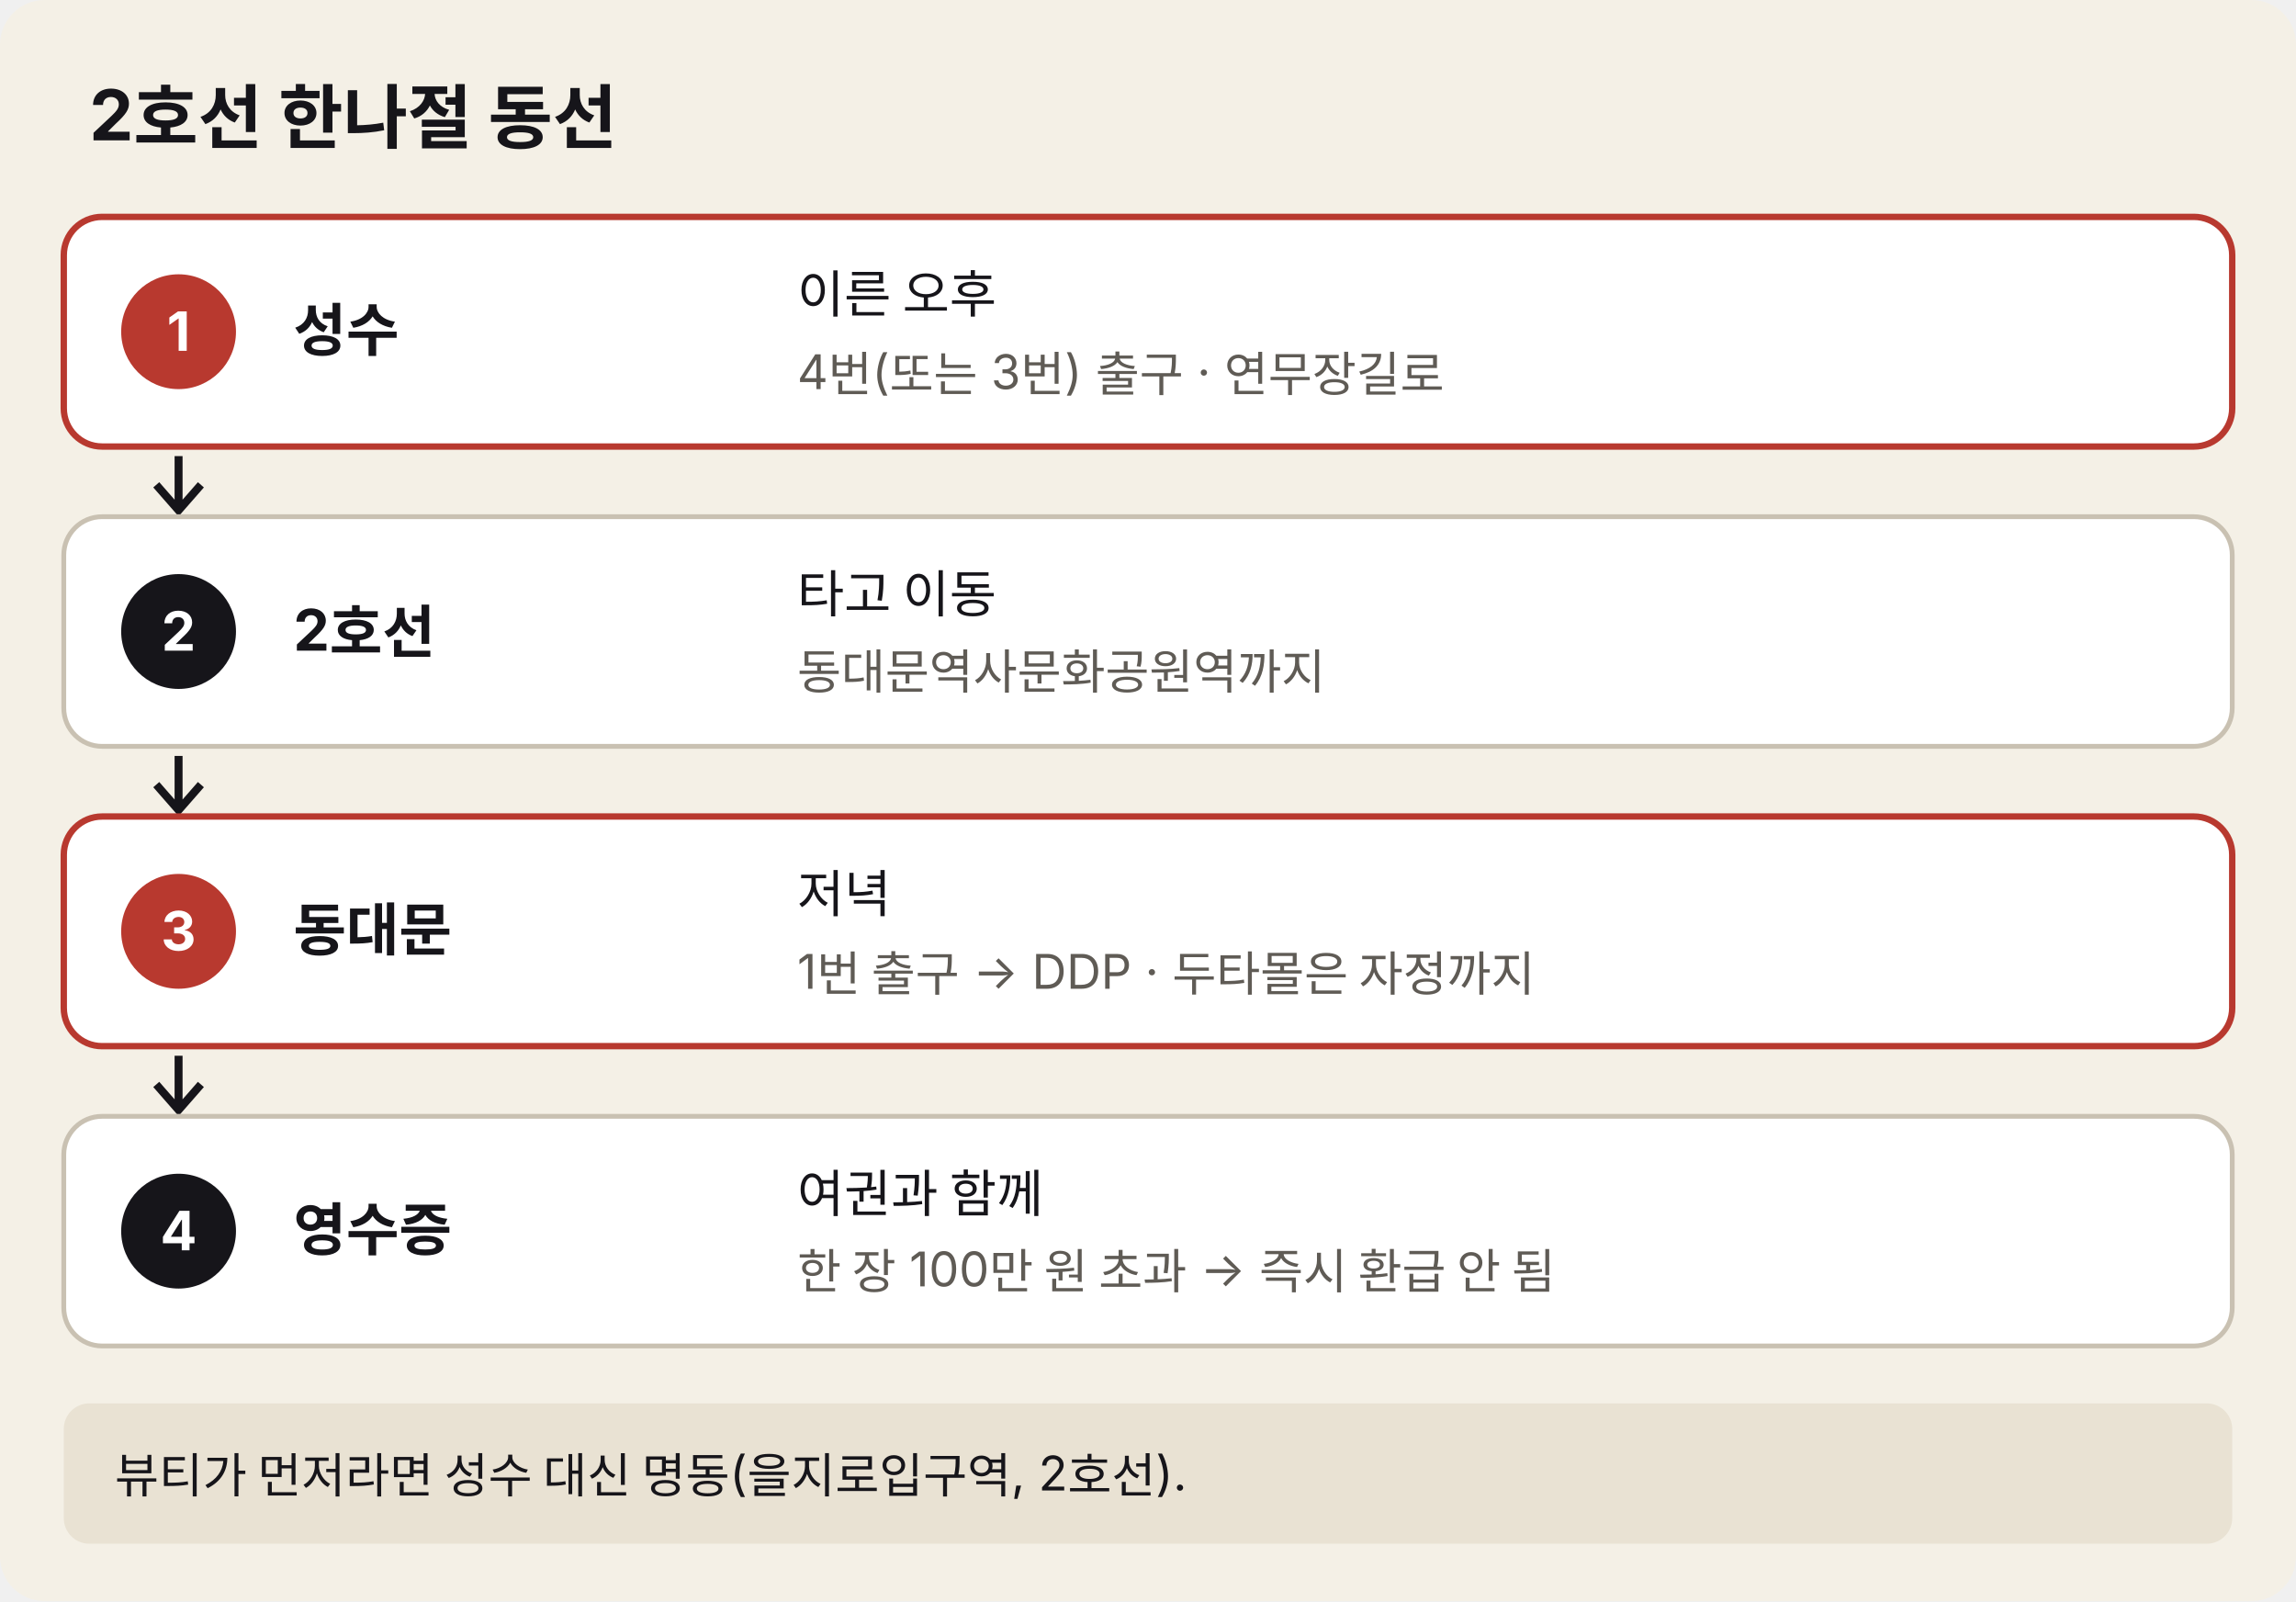
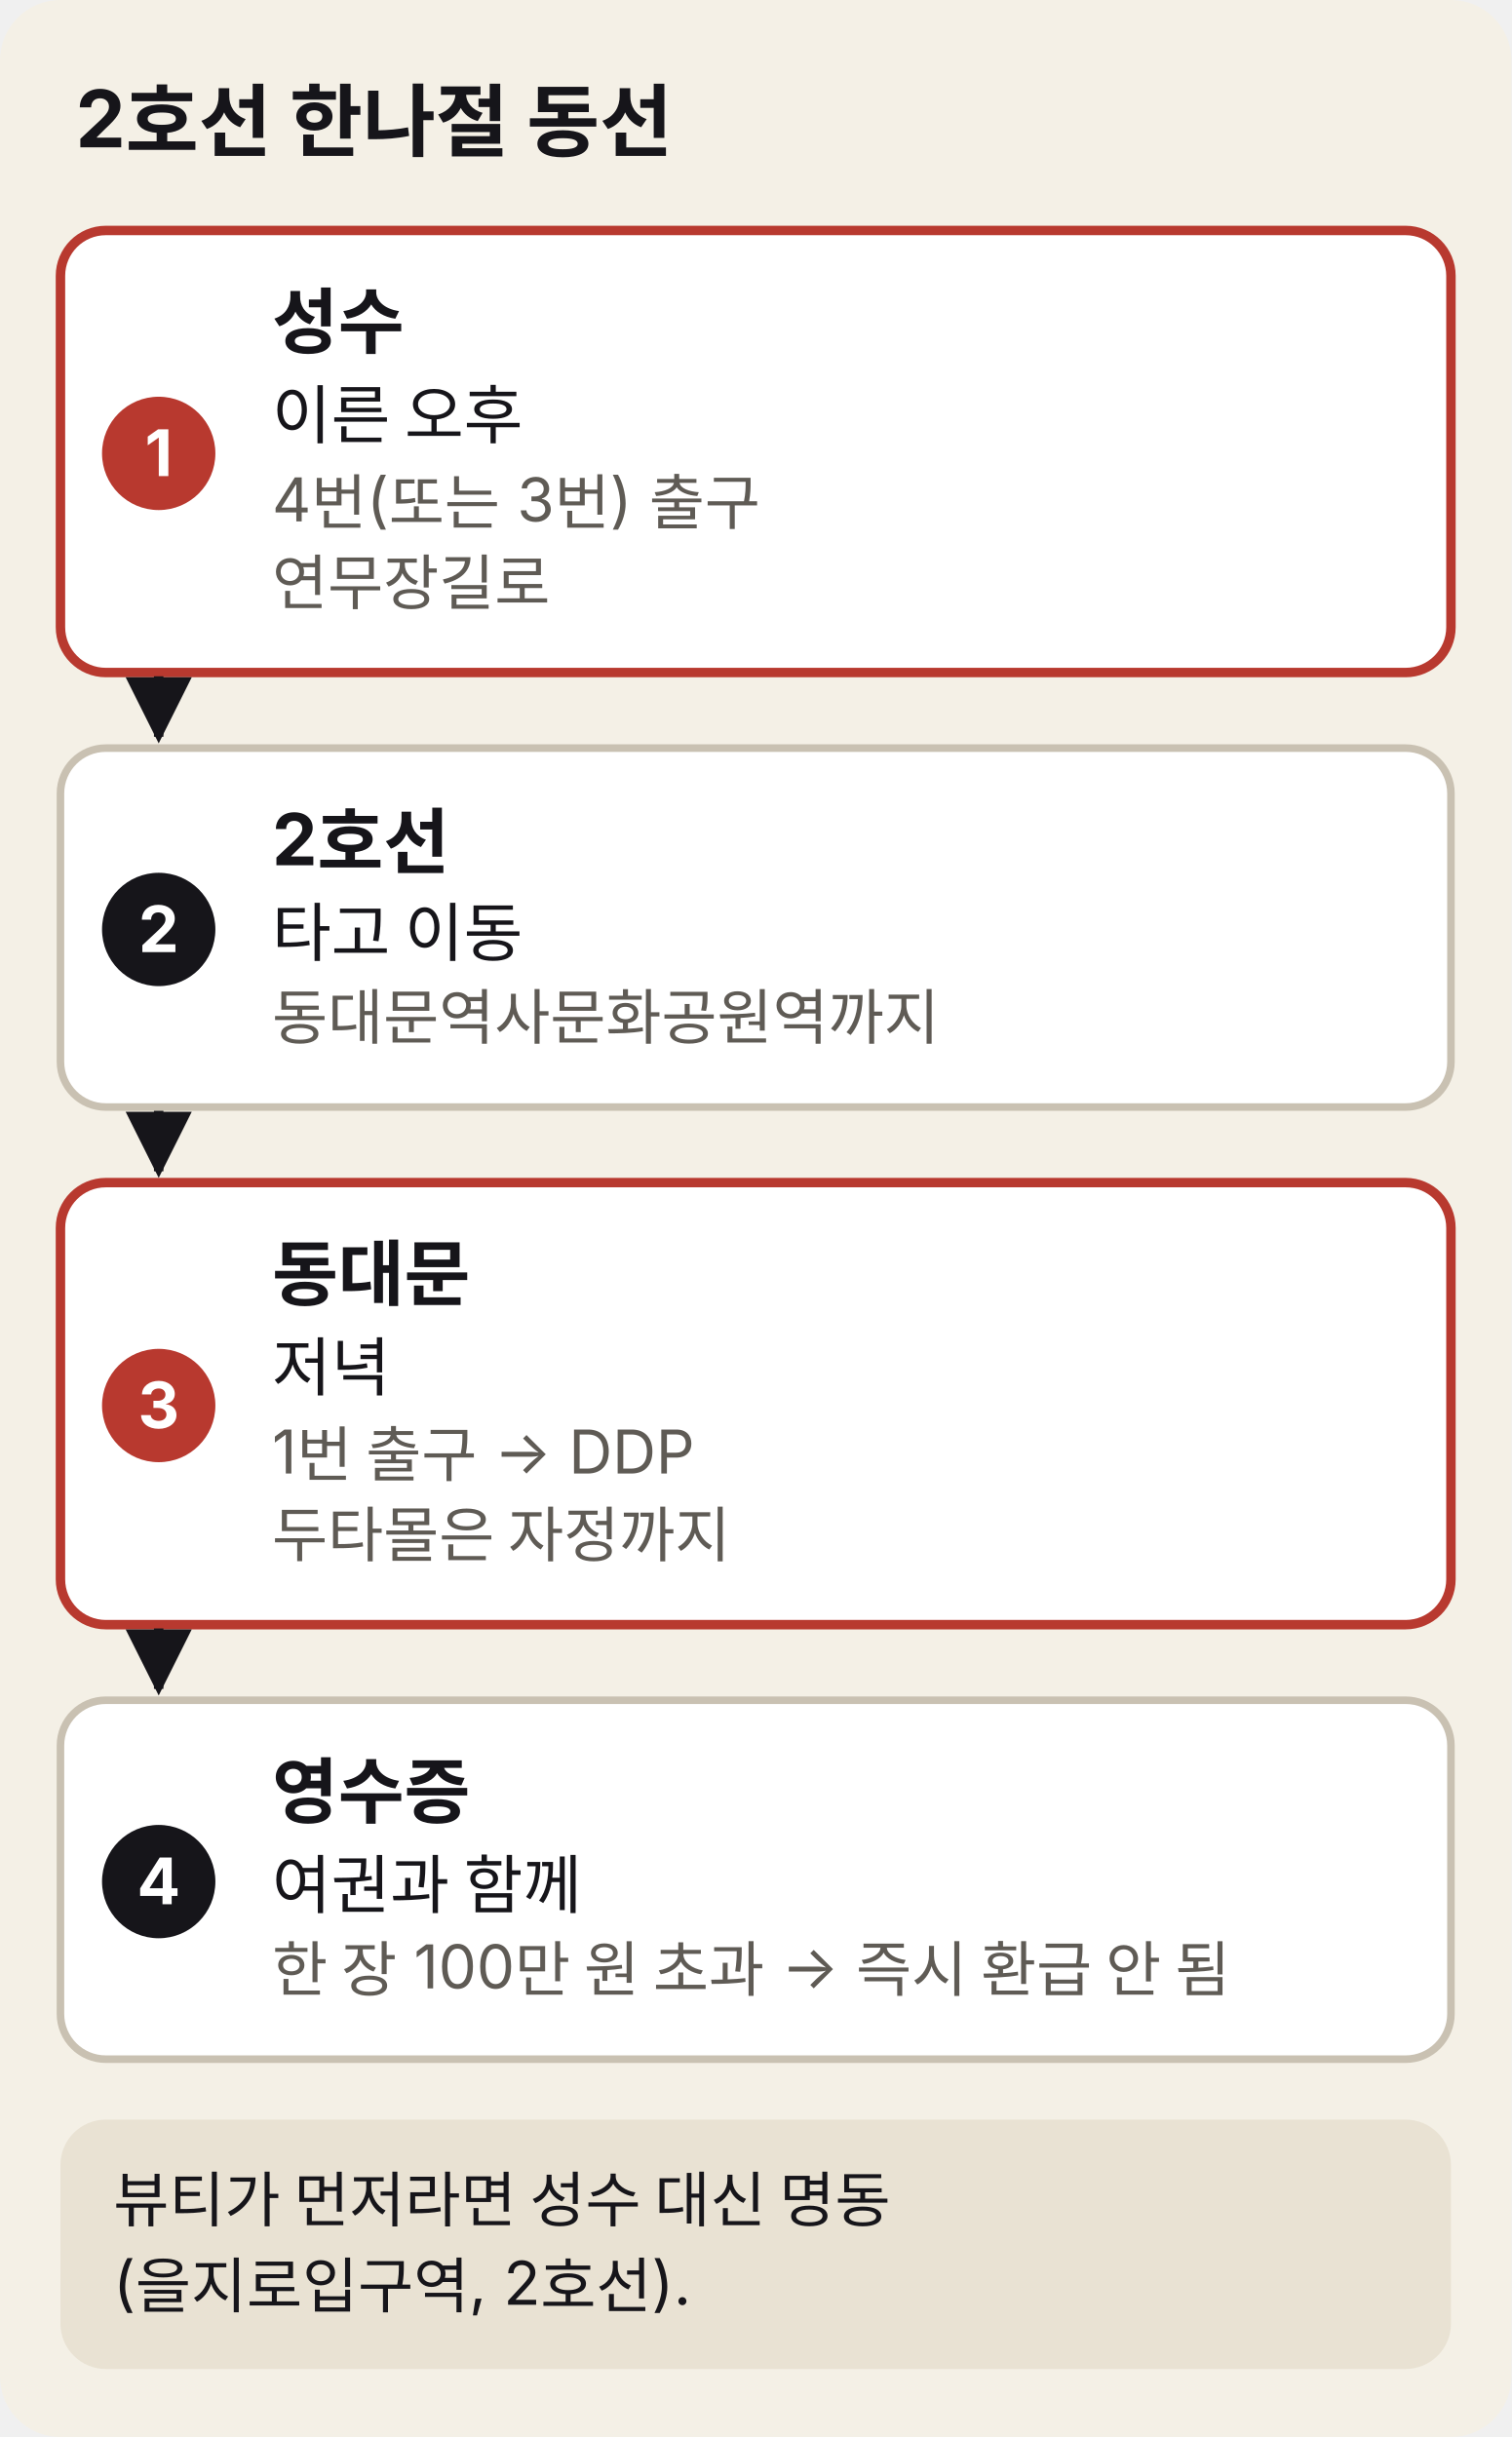
- <svg xmlns="http://www.w3.org/2000/svg" viewBox="0 0 720 502" role="img" aria-label="2호선 한나절 동선" font-family="system-ui, -apple-system, &quot;Noto Sans KR&quot;, &quot;Noto Sans JP&quot;, &quot;Noto Sans TC&quot;, sans-serif">
-   <rect x="0" y="0" width="720" height="502" rx="14" fill="#f4f0e6" />
-   <text x="28" y="44" font-size="22" fill="#16151a" text-anchor="start" font-weight="bold">2호선 한나절 동선</text>
-   <rect x="20" y="68" width="680" height="72" rx="12" fill="#ffffff" stroke="#b8392f" stroke-width="2" />
-   <circle cx="56" cy="104.0" r="18" fill="#b8392f" />
-   <text x="56" y="110.0" font-size="17" fill="#ffffff" text-anchor="middle" font-weight="bold">1</text>
-   <text x="92" y="110.0" font-size="18" fill="#16151a" text-anchor="start" font-weight="bold">성수</text>
-   <text x="250" y="98" font-size="16" fill="#16151a" text-anchor="start" font-weight="normal">이른 오후</text>
-   <text x="250" y="122" font-size="15" fill="#5f5b55" text-anchor="start" font-weight="normal">4번(또는 3번) 출구 · 연무장길로</text>
-   <path d="M56 143 L56 159 M49 152 L56 160 L63 152" stroke="#16151a" stroke-width="2.5" fill="none" />
-   <rect x="20" y="162" width="680" height="72" rx="12" fill="#ffffff" stroke="#c9c1b2" stroke-width="1.5" />
-   <circle cx="56" cy="198.0" r="18" fill="#16151a" />
-   <text x="56" y="204.0" font-size="17" fill="#ffffff" text-anchor="middle" font-weight="bold">2</text>
-   <text x="92" y="204.0" font-size="18" fill="#16151a" text-anchor="start" font-weight="bold">2호선</text>
-   <text x="250" y="192" font-size="16" fill="#16151a" text-anchor="start" font-weight="normal">타고 이동</text>
-   <text x="250" y="216" font-size="15" fill="#5f5b55" text-anchor="start" font-weight="normal">동대문역사문화공원역까지</text>
-   <path d="M56 237 L56 253 M49 246 L56 254 L63 246" stroke="#16151a" stroke-width="2.5" fill="none" />
-   <rect x="20" y="256" width="680" height="72" rx="12" fill="#ffffff" stroke="#b8392f" stroke-width="2" />
-   <circle cx="56" cy="292.0" r="18" fill="#b8392f" />
-   <text x="56" y="298.0" font-size="17" fill="#ffffff" text-anchor="middle" font-weight="bold">3</text>
-   <text x="92" y="298.0" font-size="18" fill="#16151a" text-anchor="start" font-weight="bold">동대문</text>
-   <text x="250" y="286" font-size="16" fill="#16151a" text-anchor="start" font-weight="normal">저녁</text>
-   <text x="250" y="310" font-size="15" fill="#5f5b55" text-anchor="start" font-weight="normal">1번 출구 → DDP · 두타몰은 자정까지</text>
-   <path d="M56 331 L56 347 M49 340 L56 348 L63 340" stroke="#16151a" stroke-width="2.5" fill="none" />
-   <rect x="20" y="350" width="680" height="72" rx="12" fill="#ffffff" stroke="#c9c1b2" stroke-width="1.5" />
-   <circle cx="56" cy="386.0" r="18" fill="#16151a" />
-   <text x="56" y="392.0" font-size="17" fill="#ffffff" text-anchor="middle" font-weight="bold">4</text>
-   <text x="92" y="392.0" font-size="18" fill="#16151a" text-anchor="start" font-weight="bold">영수증</text>
-   <text x="250" y="380" font-size="16" fill="#16151a" text-anchor="start" font-weight="normal">여권과 함께</text>
-   <text x="250" y="404" font-size="15" fill="#5f5b55" text-anchor="start" font-weight="normal">한 장 100만 원 초과 → 즉시 환급 안 됨</text>
-   <rect x="20" y="440" width="680" height="44" rx="8" fill="#e9e2d3" />
-   <text x="36" y="468" font-size="15" fill="#16151a" text-anchor="start" font-weight="normal">뷰티가 먼저라면 성수 대신 명동(을지로입구역, 2호선).</text>
+ <svg xmlns="http://www.w3.org/2000/svg" viewBox="0 0 400 645" role="img" aria-label="2호선 한나절 동선" font-family="system-ui, -apple-system, &quot;Noto Sans KR&quot;, &quot;Noto Sans JP&quot;, &quot;Noto Sans TC&quot;, sans-serif">
+   <rect width="400" height="645" rx="16" fill="#f4f0e6" />
+   <defs>
+     <marker id="ah" viewBox="0 0 10 10" refX="9" refY="5" markerWidth="7" markerHeight="7" orient="auto-start-reverse">
+       <path d="M0,0 L10,5 L0,10 z" fill="#16151a" />
+     </marker>
+   </defs>
+   <text x="20" y="39" font-size="21" fill="#16151a" font-weight="bold" text-anchor="start">2호선 한나절 동선</text>
+   <rect x="16" y="61" width="368" height="117" rx="12" fill="#ffffff" stroke="#b8392f" stroke-width="2.5" />
+   <circle cx="42" cy="120" r="15" fill="#b8392f" />
+   <text x="42" y="126" font-size="17" fill="#ffffff" font-weight="bold" text-anchor="middle">1</text>
+   <text x="72" y="92" font-size="19" fill="#16151a" font-weight="bold" text-anchor="start">성수</text>
+   <text x="72" y="116" font-size="17" fill="#16151a" text-anchor="start">이른 오후</text>
+   <text x="72" y="138" font-size="16" fill="#5f5b55" text-anchor="start">4번(또는 3번) 출구</text>
+   <text x="72" y="160" font-size="16" fill="#5f5b55" text-anchor="start">연무장길로</text>
+   <line x1="42" y1="179" x2="42" y2="195" stroke="#16151a" stroke-width="2.5" marker-end="url(#ah)" />
+   <rect x="16" y="198" width="368" height="95" rx="12" fill="#ffffff" stroke="#c9c1b2" stroke-width="2" />
+   <circle cx="42" cy="246" r="15" fill="#16151a" />
+   <text x="42" y="252" font-size="17" fill="#ffffff" font-weight="bold" text-anchor="middle">2</text>
+   <text x="72" y="229" font-size="19" fill="#16151a" font-weight="bold" text-anchor="start">2호선</text>
+   <text x="72" y="253" font-size="17" fill="#16151a" text-anchor="start">타고 이동</text>
+   <text x="72" y="275" font-size="16" fill="#5f5b55" text-anchor="start">동대문역사문화공원역까지</text>
+   <line x1="42" y1="294" x2="42" y2="310" stroke="#16151a" stroke-width="2.5" marker-end="url(#ah)" />
+   <rect x="16" y="313" width="368" height="117" rx="12" fill="#ffffff" stroke="#b8392f" stroke-width="2.5" />
+   <circle cx="42" cy="372" r="15" fill="#b8392f" />
+   <text x="42" y="378" font-size="17" fill="#ffffff" font-weight="bold" text-anchor="middle">3</text>
+   <text x="72" y="344" font-size="19" fill="#16151a" font-weight="bold" text-anchor="start">동대문</text>
+   <text x="72" y="368" font-size="17" fill="#16151a" text-anchor="start">저녁</text>
+   <text x="72" y="390" font-size="16" fill="#5f5b55" text-anchor="start">1번 출구 → DDP</text>
+   <text x="72" y="412" font-size="16" fill="#5f5b55" text-anchor="start">두타몰은 자정까지</text>
+   <line x1="42" y1="431" x2="42" y2="447" stroke="#16151a" stroke-width="2.5" marker-end="url(#ah)" />
+   <rect x="16" y="450" width="368" height="95" rx="12" fill="#ffffff" stroke="#c9c1b2" stroke-width="2" />
+   <circle cx="42" cy="498" r="15" fill="#16151a" />
+   <text x="42" y="504" font-size="17" fill="#ffffff" font-weight="bold" text-anchor="middle">4</text>
+   <text x="72" y="481" font-size="19" fill="#16151a" font-weight="bold" text-anchor="start">영수증</text>
+   <text x="72" y="505" font-size="17" fill="#16151a" text-anchor="start">여권과 함께</text>
+   <text x="72" y="527" font-size="16" fill="#5f5b55" text-anchor="start">한 장 100만 원 초과 → 즉시 환급 안 됨</text>
+   <rect x="16" y="561" width="368" height="66" rx="12" fill="#e9e2d3" />
+   <text x="30" y="588" font-size="16" fill="#16151a" text-anchor="start">뷰티가 먼저라면 성수 대신 명동</text>
+   <text x="30" y="610" font-size="16" fill="#16151a" text-anchor="start">(을지로입구역, 2호선).</text>
</svg>
